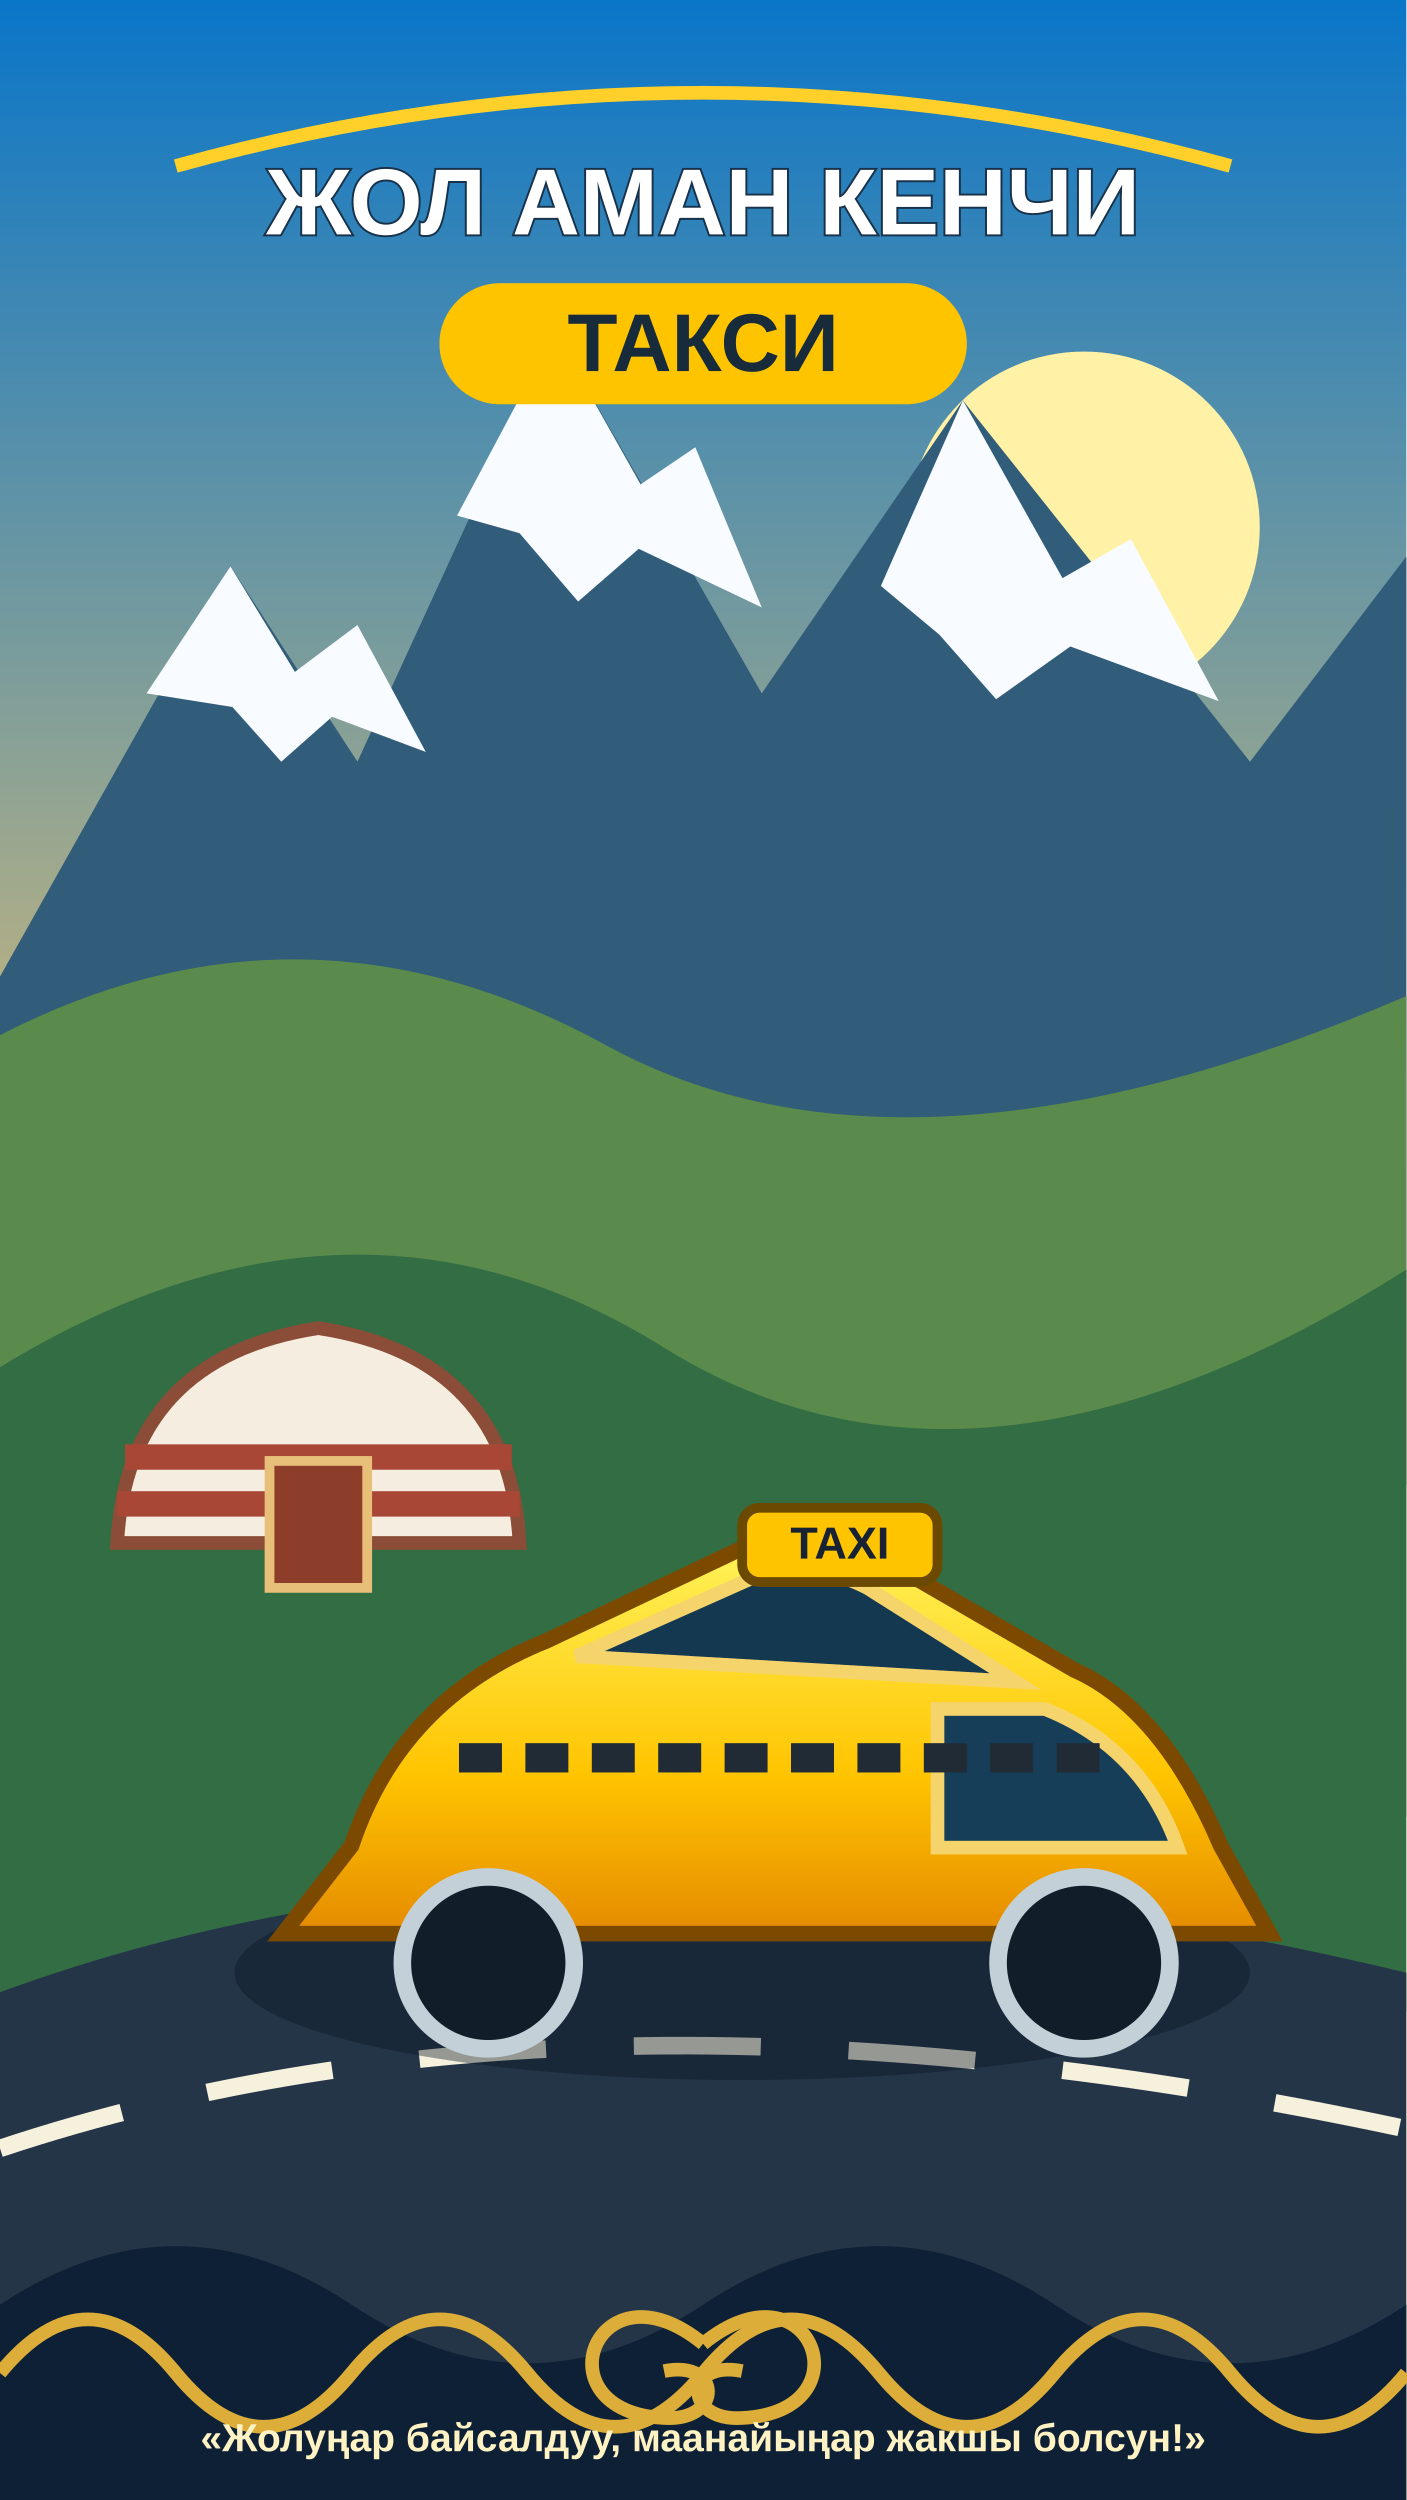
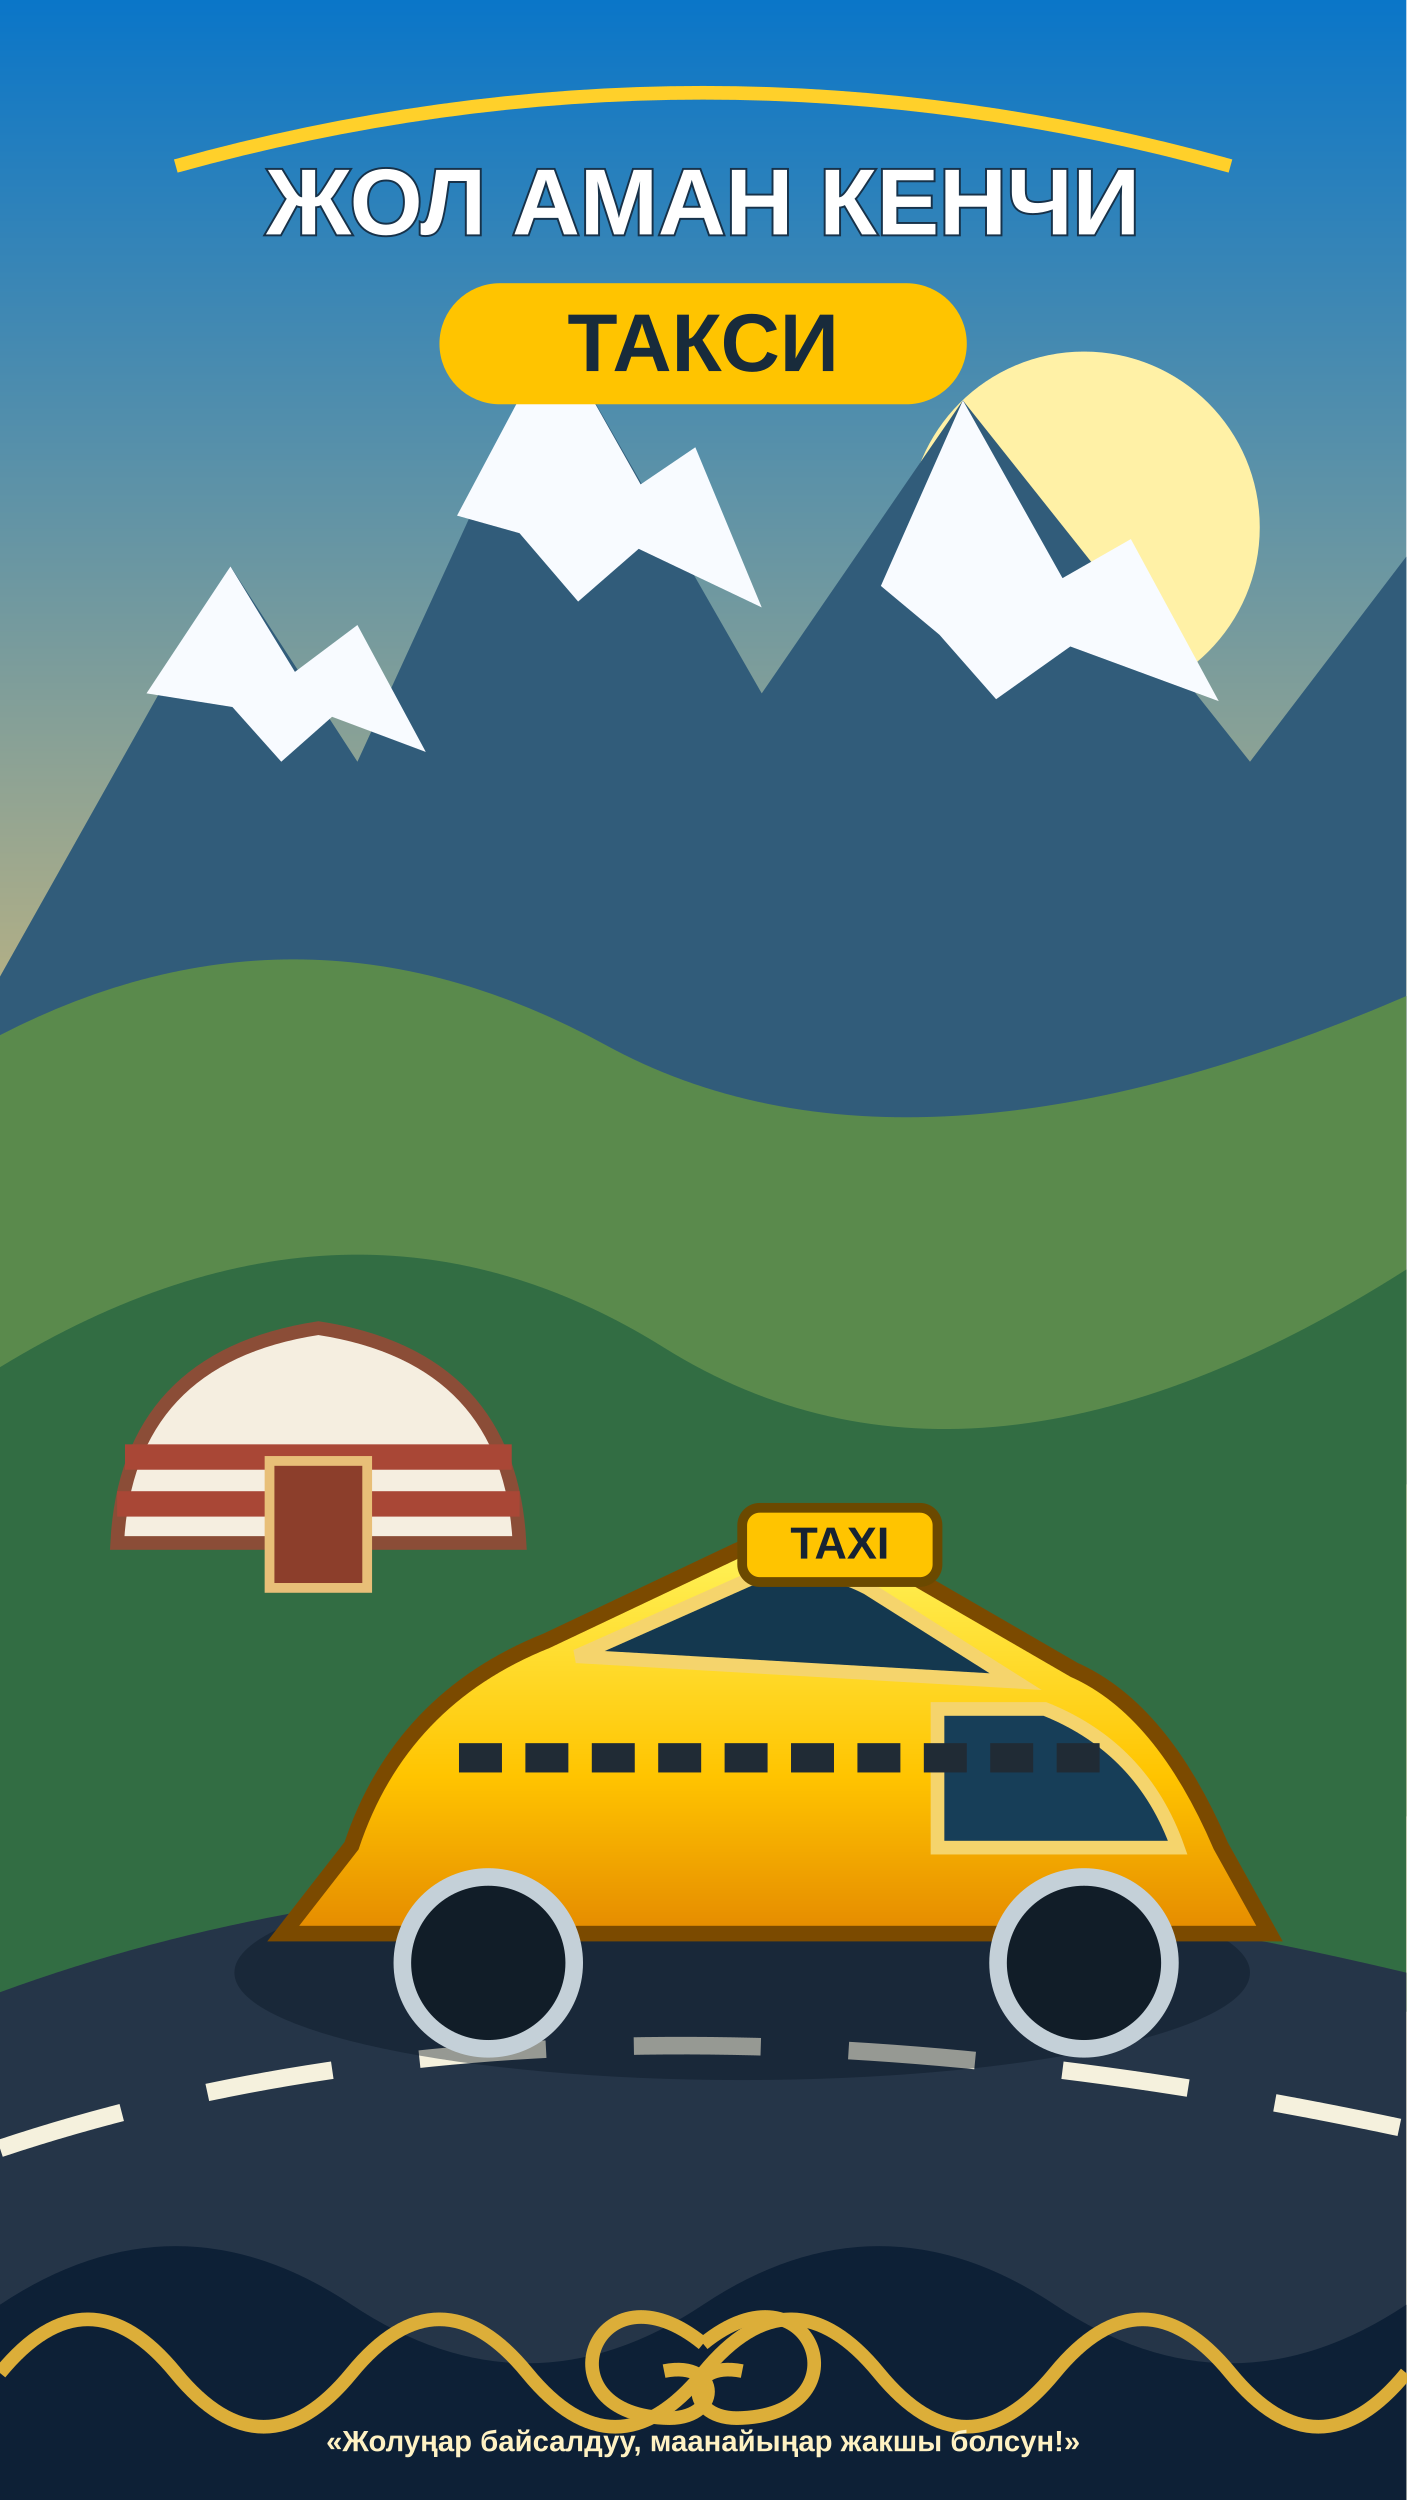
<svg xmlns="http://www.w3.org/2000/svg" width="720" height="1280" viewBox="0 0 720 1280">
  <defs>
    <linearGradient id="s" x2="0" y2="1">
      <stop stop-color="#0875c9" />
      <stop offset=".55" stop-color="#f5c66b" />
      <stop offset="1" stop-color="#f7e4a8" />
    </linearGradient>
    <linearGradient id="c" x2="0" y2="1">
      <stop stop-color="#fff45b" />
      <stop offset=".6" stop-color="#ffc400" />
      <stop offset="1" stop-color="#e58b00" />
    </linearGradient>
  </defs>
  <rect width="720" height="1280" fill="url(#s)" />
  <circle cx="555" cy="270" r="90" fill="#fff1a6" />
  <path d="M0 500L118 290l65 100 101-220 106 185 103-150 147 185 80-105v475H0Z" fill="#315c7a" />
  <path d="M75 355l43-65 33 54 32-24 35 65-48-18-26 23-25-28zM234 264l50-94 44 78 28-19 34 82-63-30-31 27-30-35zM451 300l42-95 51 91 35-20 45 83-76-28-38 27-29-33z" fill="#f8fbff" />
  <path d="M0 530Q155 450 310 535T720 510V930H0Z" fill="#5a8a4c" />
  <path d="M0 700Q180 590 340 690T720 650V1030H0Z" fill="#326d43" />
  <g transform="translate(55 680)">
    <path d="M5 110Q10 15 108 0Q206 15 211 110Z" fill="#f5eee0" stroke="#8b4d37" stroke-width="7" />
    <path d="M9 66H207M5 90H211" stroke="#a94736" stroke-width="13" />
    <rect x="83" y="68" width="50" height="65" fill="#8c3e2b" stroke="#e8bf78" stroke-width="5" />
  </g>
  <path d="M0 1020Q300 910 720 1010V1280H0Z" fill="#253548" />
  <path d="M0 1100Q300 1000 720 1090" fill="none" stroke="#f5f1dd" stroke-width="9" stroke-dasharray="65 45" />
  <ellipse cx="380" cy="1010" rx="260" ry="55" fill="#071523" opacity=".4" />
  <g transform="translate(115 770)">
    <path d="M65 175Q90 100 165 70L260 25Q290 10 340 30L435 85Q480 105 510 175L535 220H30Z" fill="url(#c)" stroke="#7b4a00" stroke-width="8" />
    <path d="M180 78L270 38Q300 28 329 43L405 91Z" fill="#14384f" stroke="#f5d46c" stroke-width="7" />
    <path d="M420 105Q470 125 488 176H365V105Z" fill="#173e58" stroke="#f5d46c" stroke-width="7" />
    <path d="M120 130H450" stroke="#202b35" stroke-width="15" stroke-dasharray="22 12" />
    <rect x="265" y="2" width="100" height="38" rx="9" fill="#ffc400" stroke="#6b4900" stroke-width="5" />
    <text x="315" y="28" text-anchor="middle" font-family="Arial" font-size="23" font-weight="bold" fill="#172332">TAXI</text>
    <circle cx="135" cy="235" r="44" fill="#111d28" stroke="#c4d0d8" stroke-width="9" />
    <circle cx="440" cy="235" r="44" fill="#111d28" stroke="#c4d0d8" stroke-width="9" />
  </g>
  <path d="M90 85Q360 10 630 85" fill="none" stroke="#ffd02a" stroke-width="7" />
  <text x="360" y="120" text-anchor="middle" font-family="Arial,sans-serif" font-size="48" font-weight="900" fill="#fff" stroke="#17324a" stroke-width="2" paint-order="stroke">ЖОЛ АМАН КЕНЧИ</text>
  <rect x="225" y="145" width="270" height="62" rx="31" fill="#ffc400" />
  <text x="360" y="190" text-anchor="middle" font-family="Arial" font-size="42" font-weight="900" fill="#182b3b">ТАКСИ</text>
  <path d="M0 1180Q90 1120 180 1180T360 1180T540 1180T720 1180V1280H0Z" fill="#0d2036" />
  <g fill="none" stroke="#dcae39" stroke-width="7">
    <path d="M0 1215q45-55 90 0t90 0t90 0t90 0t90 0t90 0t90 0t90 0" />
    <path d="M360 1200c-55-45-85 35-20 38 30 2 30-30 0-24m20-14c55-45 85 35 20 38-30 2-30-30 0-24" />
  </g>
-   <text x="360" y="1255" text-anchor="middle" font-family="Arial" font-size="20" font-weight="bold" fill="#fff2c3">«Жолуңар байсалдуу, маанайыңар жакшы болсун!»</text>
+   <text x="360" y="1255" text-anchor="middle" font-family="Arial" font-size="15" font-weight="bold" fill="#fff2c3">«Жолуңар байсалдуу, маанайыңар жакшы болсун!»</text>
</svg>
